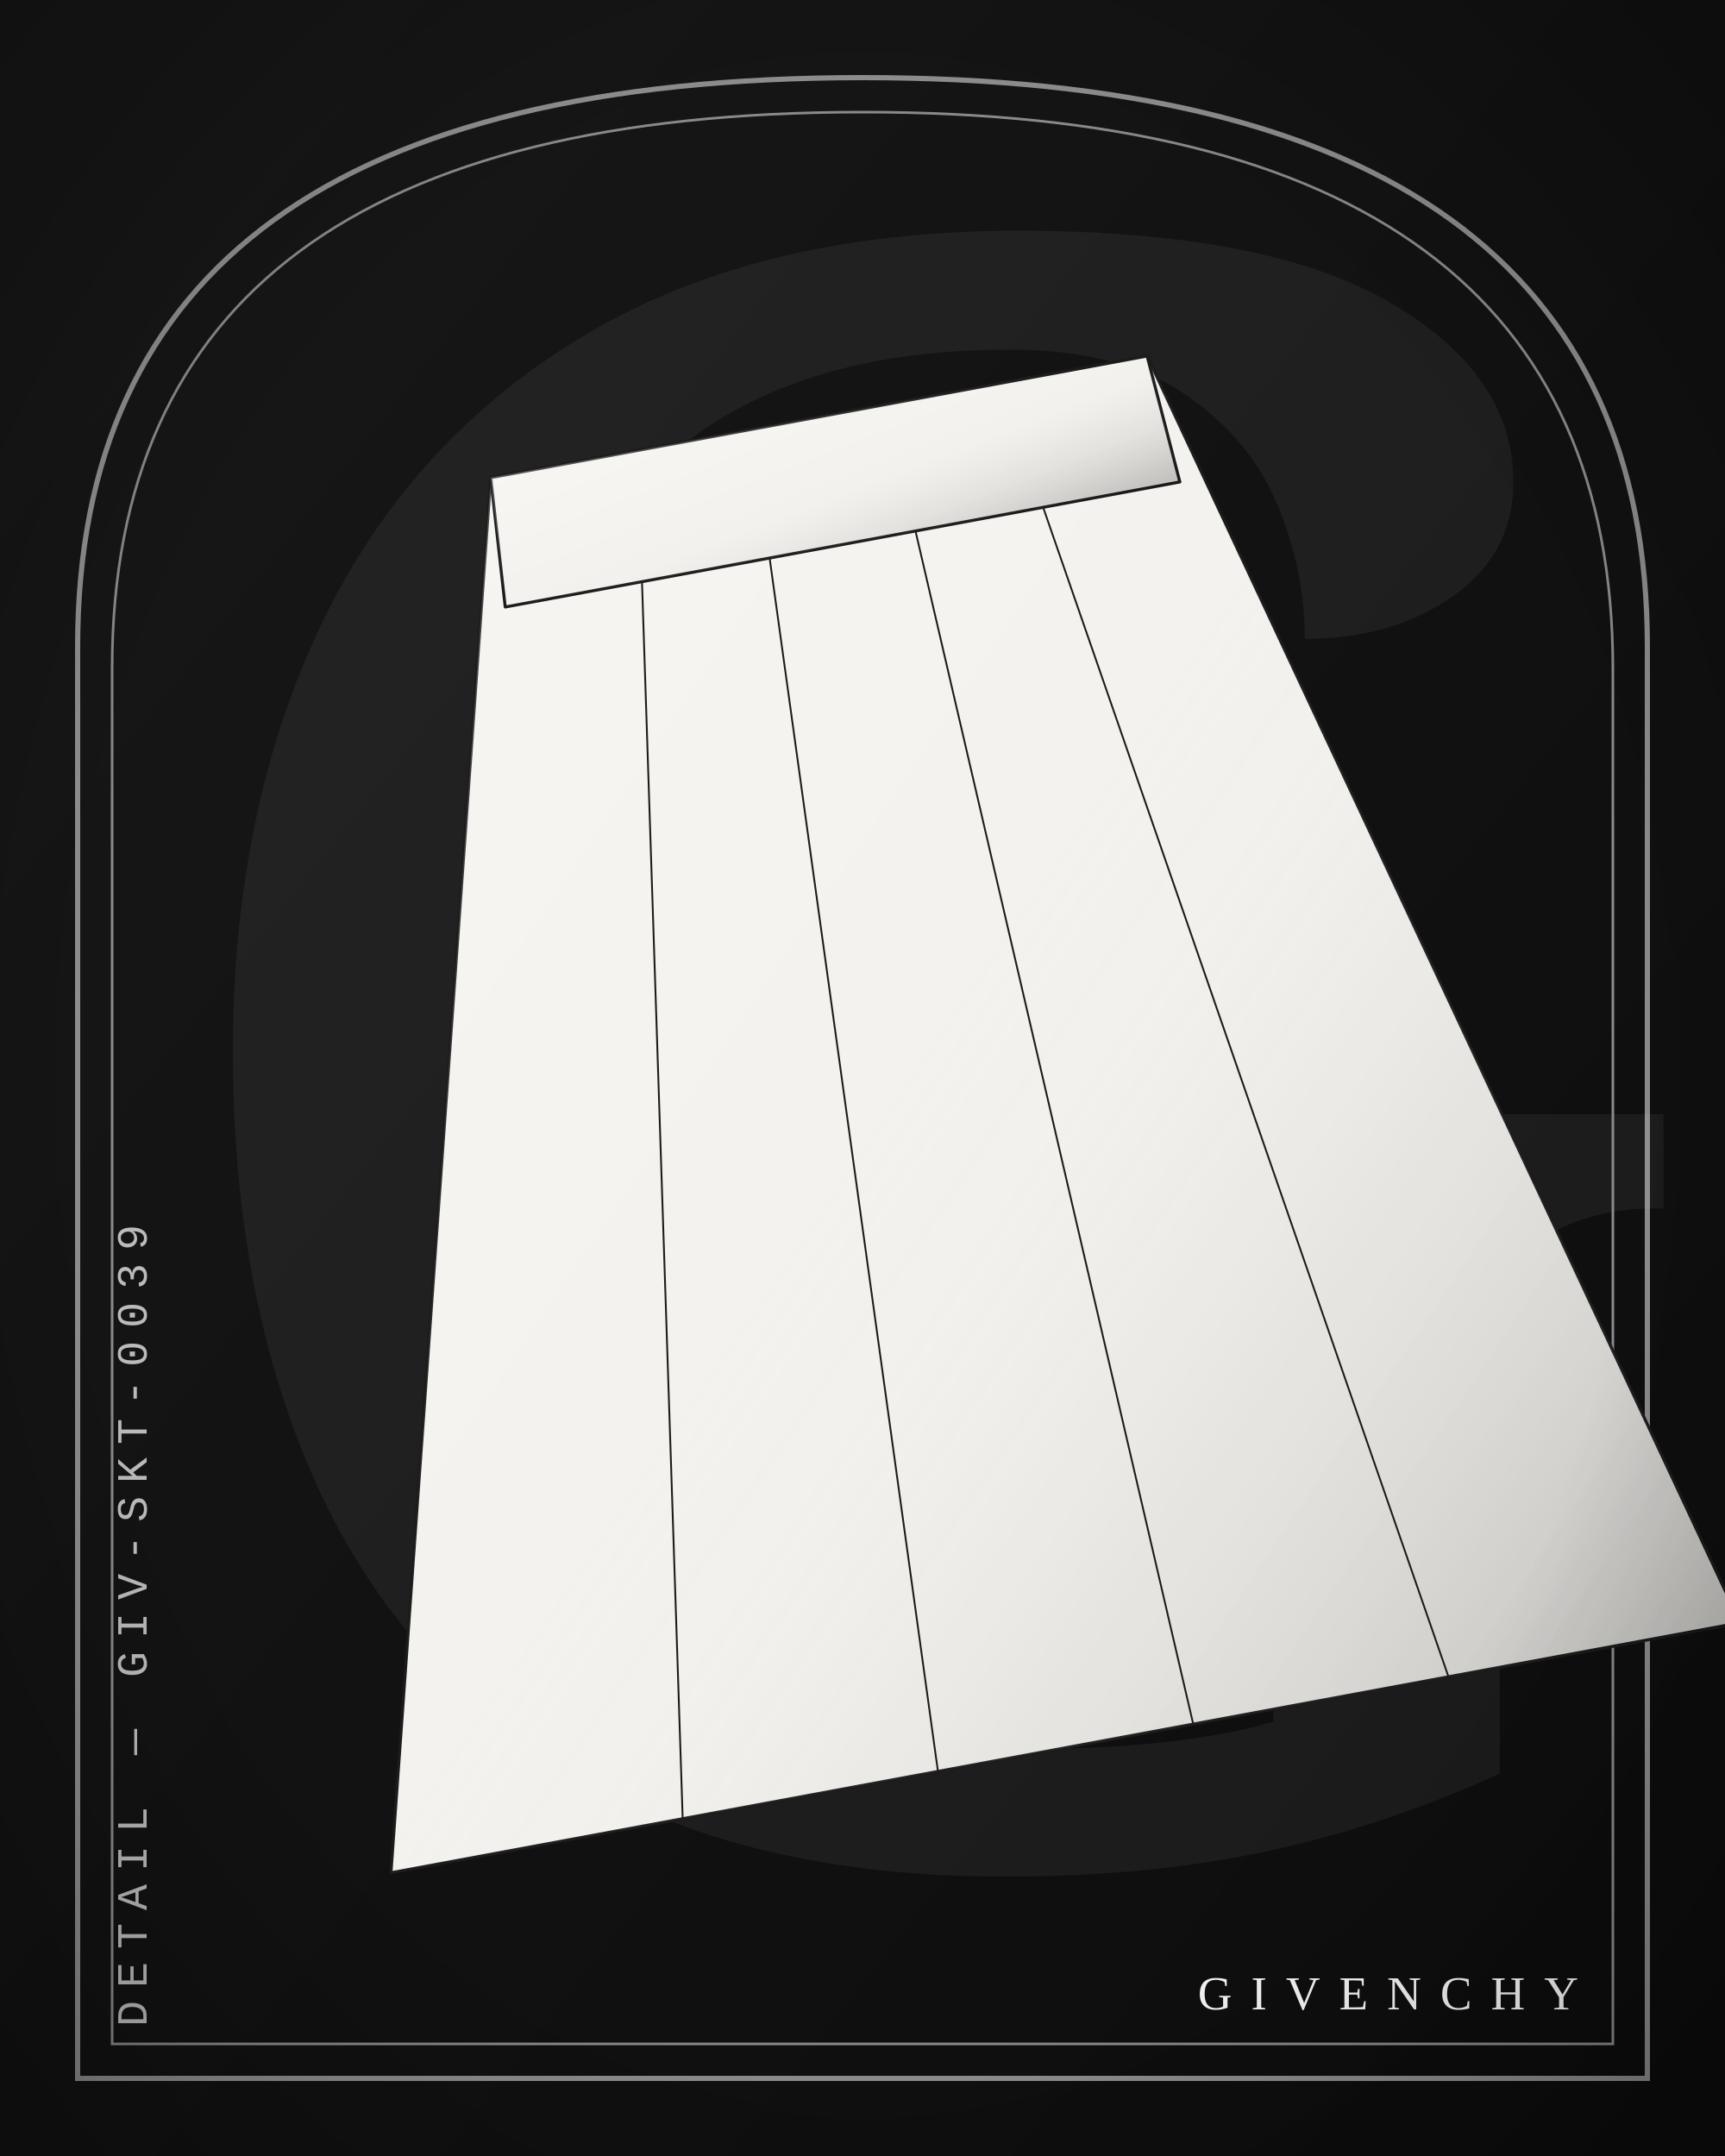
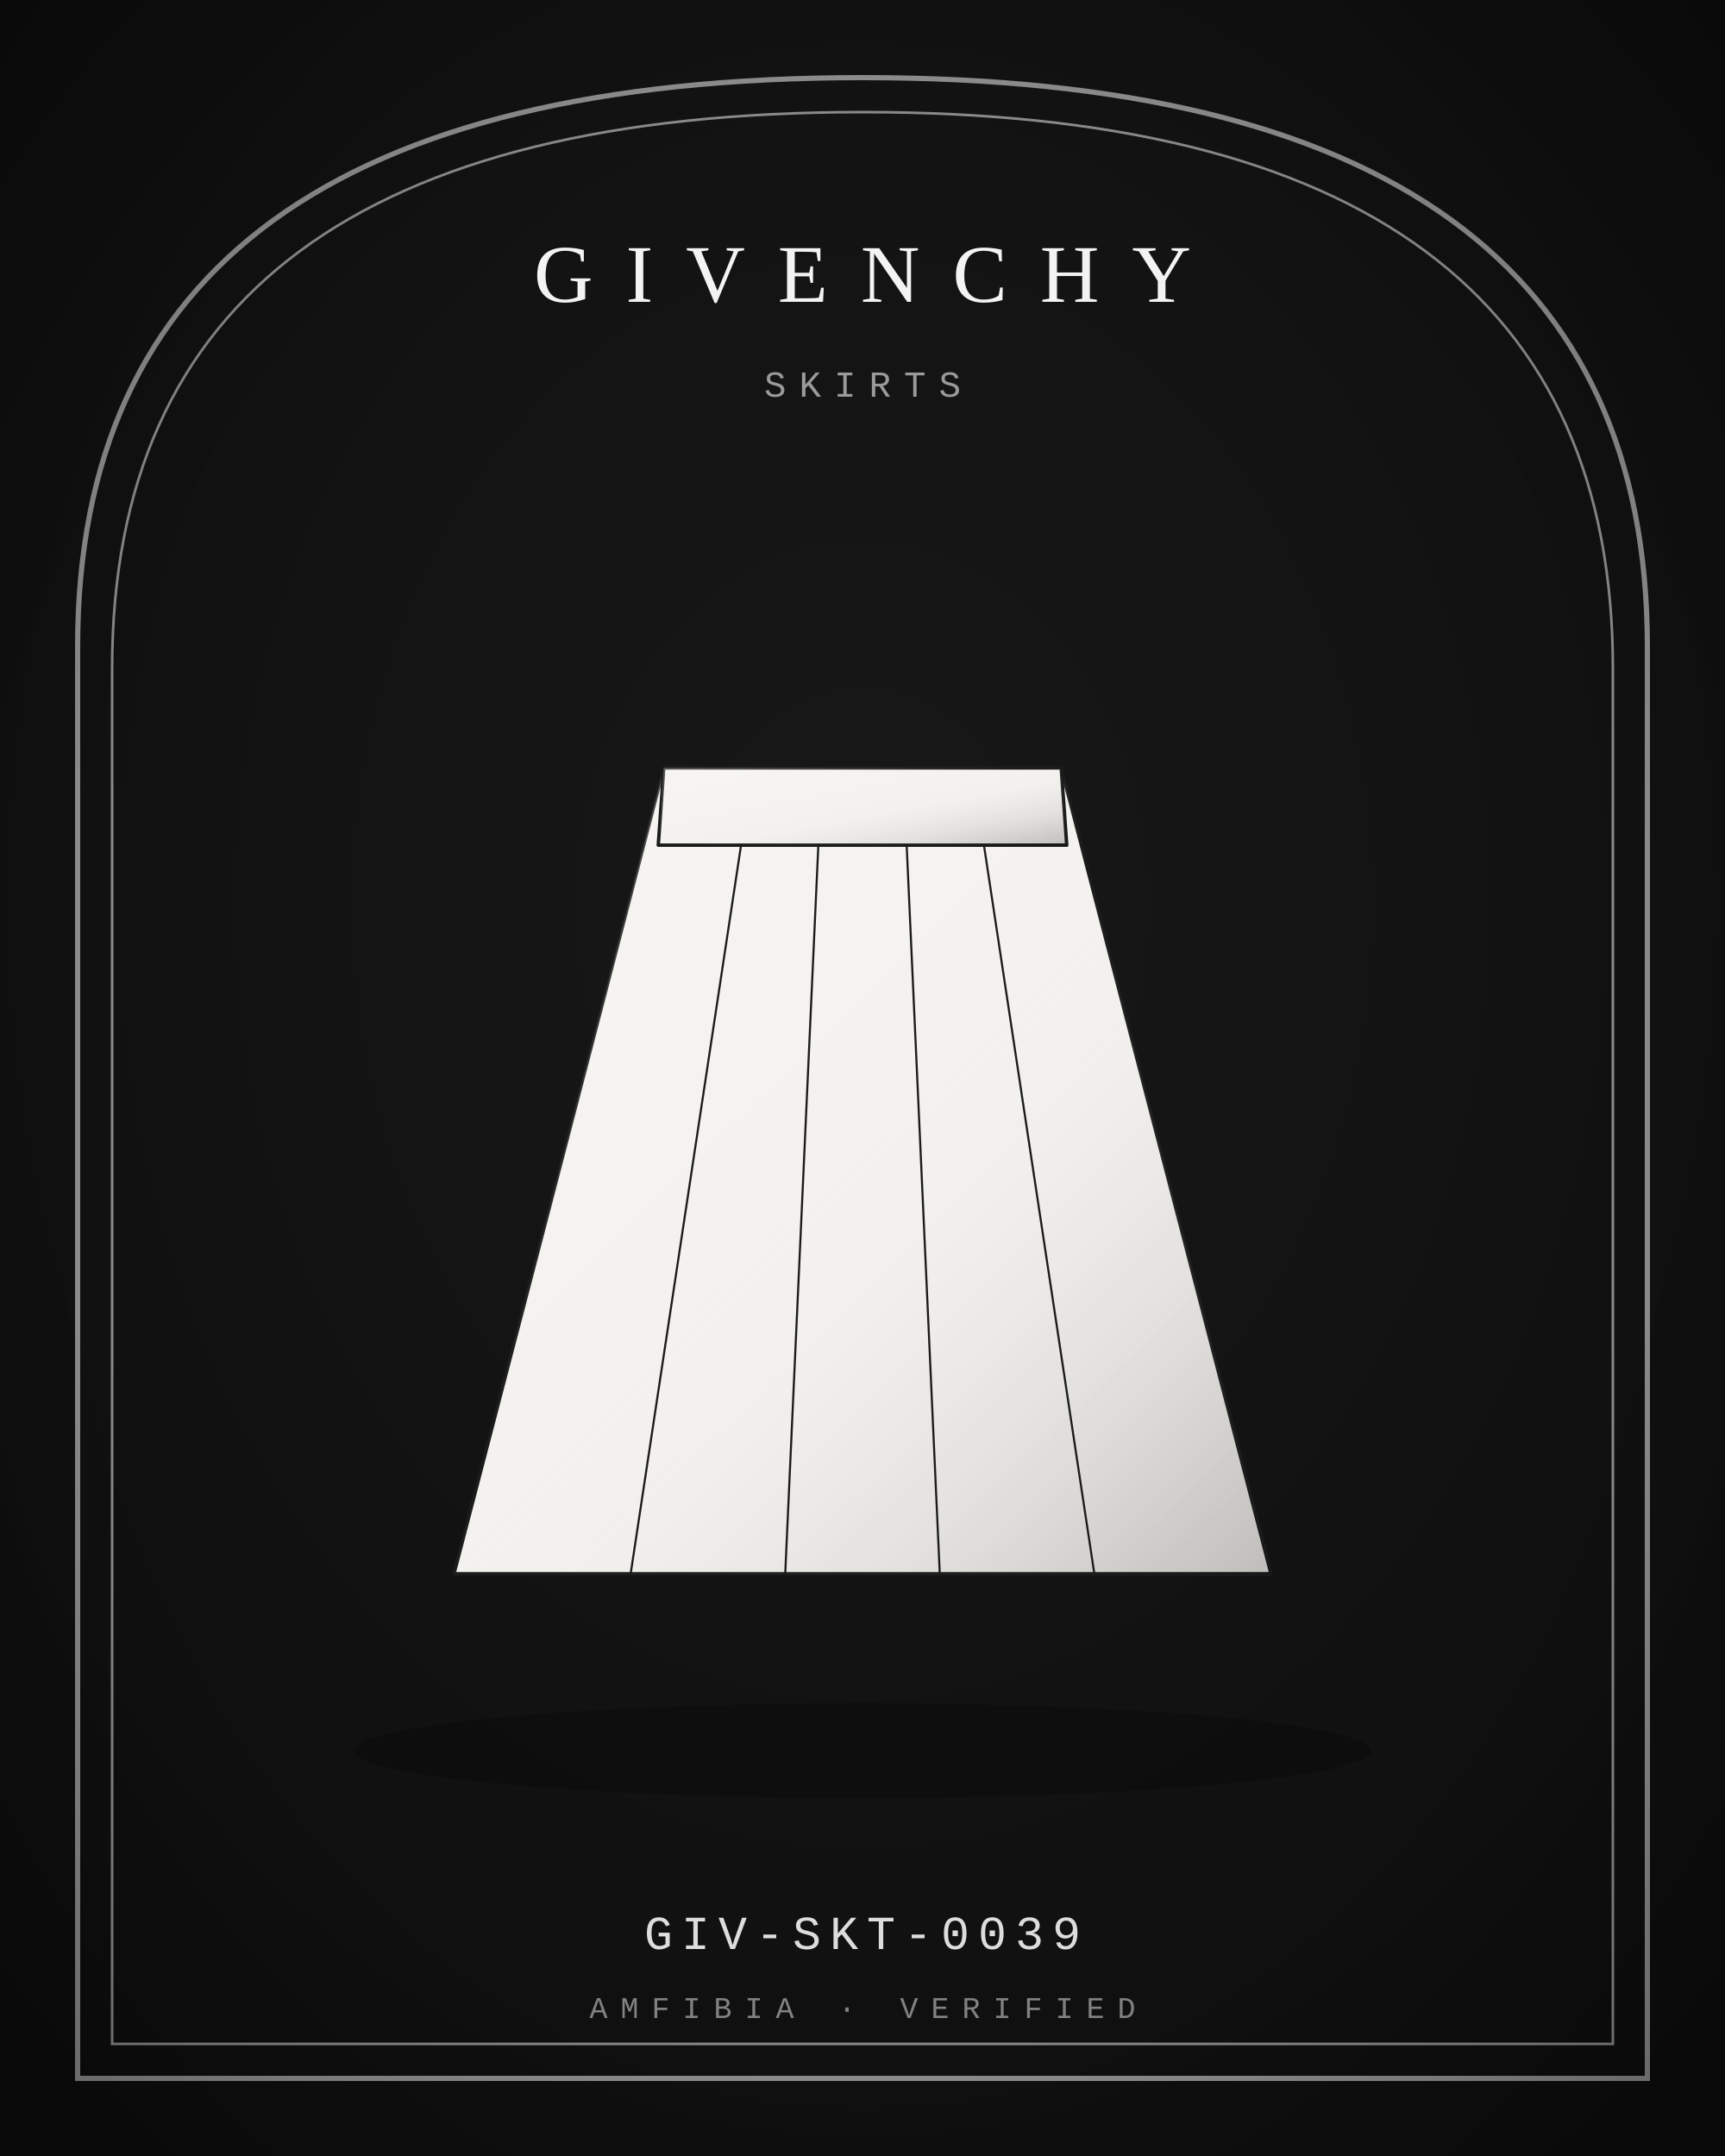
<svg xmlns="http://www.w3.org/2000/svg" viewBox="0 0 400 500" width="800" height="1000">
  <defs>
    <radialGradient id="bg" cx="50%" cy="42%" r="80%">
      <stop offset="0" stop-color="#181818" />
      <stop offset="1" stop-color="#0C0C0C" />
    </radialGradient>
    <linearGradient id="bgd" x1="0" y1="0" x2="1" y2="1">
      <stop offset="0" stop-color="#181818" />
      <stop offset="1" stop-color="#0C0C0C" />
    </linearGradient>
    <linearGradient id="sheen" x1="0" y1="0" x2="1" y2="1">
      <stop offset="0" stop-color="#fff" stop-opacity=".30" />
      <stop offset=".45" stop-color="#fff" stop-opacity="0" />
      <stop offset="1" stop-color="#000" stop-opacity=".22" />
    </linearGradient>
    <linearGradient id="multi" x1="0" y1="0" x2="1" y2="1">
      <stop offset="0" stop-color="#B3122E" />
      <stop offset=".35" stop-color="#C9A227" />
      <stop offset=".7" stop-color="#2F5D46" />
      <stop offset="1" stop-color="#3557A0" />
    </linearGradient>
    <radialGradient id="vig" cx="50%" cy="50%" r="75%">
      <stop offset=".6" stop-color="#000" stop-opacity="0" />
      <stop offset="1" stop-color="#000" stop-opacity=".35" />
    </radialGradient>
  </defs>
-   <rect width="400" height="500" fill="url(#bgd)" />
-   <text x="210" y="430" text-anchor="middle" font-family="Georgia, serif" font-size="520" fill="#F3F3F3" opacity="0.06">G</text>
+   <rect width="400" height="500" fill="url(#bg)" />
  <path d="M18 482 L18 150 Q18 18 200 18 Q382 18 382 150 L382 482 Z" fill="none" stroke="#F3F3F3" stroke-width="1.2" opacity="0.55" />
  <path d="M26 474 L26 155 Q26 26 200 26 Q374 26 374 155 L374 474 Z" fill="none" stroke="#8A8A8A" stroke-width="0.6" />
-   <g transform="rotate(-10.5 200 250) translate(3 20) scale(2.15)">
-     <path d="M64 36 L136 36 L174 182 L26 182 Z" fill="#F4F2EE" stroke="#1B1B1B" stroke-width="1.4" stroke-linejoin="round" stroke-linecap="round" vector-effect="non-scaling-stroke" />
+   <ellipse cx="200" cy="406" rx="118" ry="11" fill="#000" opacity="0.22" />
+   <g transform="translate(72 132) scale(1.28)">
+     <path d="M64 36 L136 36 L174 182 L26 182 Z" fill="#F4F2EE" stroke="#1B1B1B" stroke-width="1.6" stroke-linejoin="round" stroke-linecap="round" vector-effect="non-scaling-stroke" />
    <path d="M64 36 L136 36 L174 182 L26 182 Z" fill="url(#sheen)" stroke="none" />
-     <path d="M64 36 L136 36 L137 50 L63 50 Z" fill="#F4F2EE" stroke="#1B1B1B" stroke-width="1.4" stroke-linejoin="round" stroke-linecap="round" vector-effect="non-scaling-stroke" />
+     <path d="M64 36 L136 36 L137 50 L63 50 Z" fill="#F4F2EE" stroke="#1B1B1B" stroke-width="1.6" stroke-linejoin="round" stroke-linecap="round" vector-effect="non-scaling-stroke" />
    <path d="M64 36 L136 36 L137 50 L63 50 Z" fill="url(#sheen)" stroke="none" />
-     <path d="M78 50 L58 182 M92 50 L86 182 M108 50 L114 182 M122 50 L142 182" fill="none" stroke="#1B1B1B" stroke-width="0.84" stroke-linejoin="round" stroke-linecap="round" vector-effect="non-scaling-stroke" />
-   </g>
-   <g transform="translate(34 470) rotate(-90)">
-     <text x="0" y="0" text-anchor="start" font-family="'Courier New', Courier, monospace" font-size="10" letter-spacing="3" fill="#F3F3F3" opacity="0.75">DETAIL — GIV-SKT-0039</text>
+     <path d="M78 50 L58 182 M92 50 L86 182 M108 50 L114 182 M122 50 L142 182" fill="none" stroke="#1B1B1B" stroke-width="0.96" stroke-linejoin="round" stroke-linecap="round" vector-effect="non-scaling-stroke" />
  </g>
  <g>
-     <text x="366" y="466" text-anchor="end" font-size="11" fill="#F3F3F3" font-family="'Trajan Pro', 'Times New Roman', serif" font-weight="400" letter-spacing="4.4">GIVENCHY</text>
+     <text x="200" y="70" text-anchor="middle" font-size="19" fill="#F3F3F3" font-family="'Trajan Pro', 'Times New Roman', serif" font-weight="400" letter-spacing="7.6">GIVENCHY</text>
  </g>
+   <text x="200" y="92" text-anchor="middle" font-family="'Courier New', Courier, monospace" font-size="8.5" letter-spacing="3" fill="#F3F3F3" opacity="0.6">SKIRTS</text>
+   <text x="200" y="452" text-anchor="middle" font-family="'Courier New', Courier, monospace" font-size="11" letter-spacing="2" fill="#F3F3F3" opacity="0.9">GIV-SKT-0039</text>
+   <text x="200" y="468" text-anchor="middle" font-family="'Courier New', Courier, monospace" font-size="7" letter-spacing="3" fill="#F3F3F3" opacity="0.5">AMFIBIA · VERIFIED</text>
  <rect width="400" height="500" fill="url(#vig)" />
</svg>
